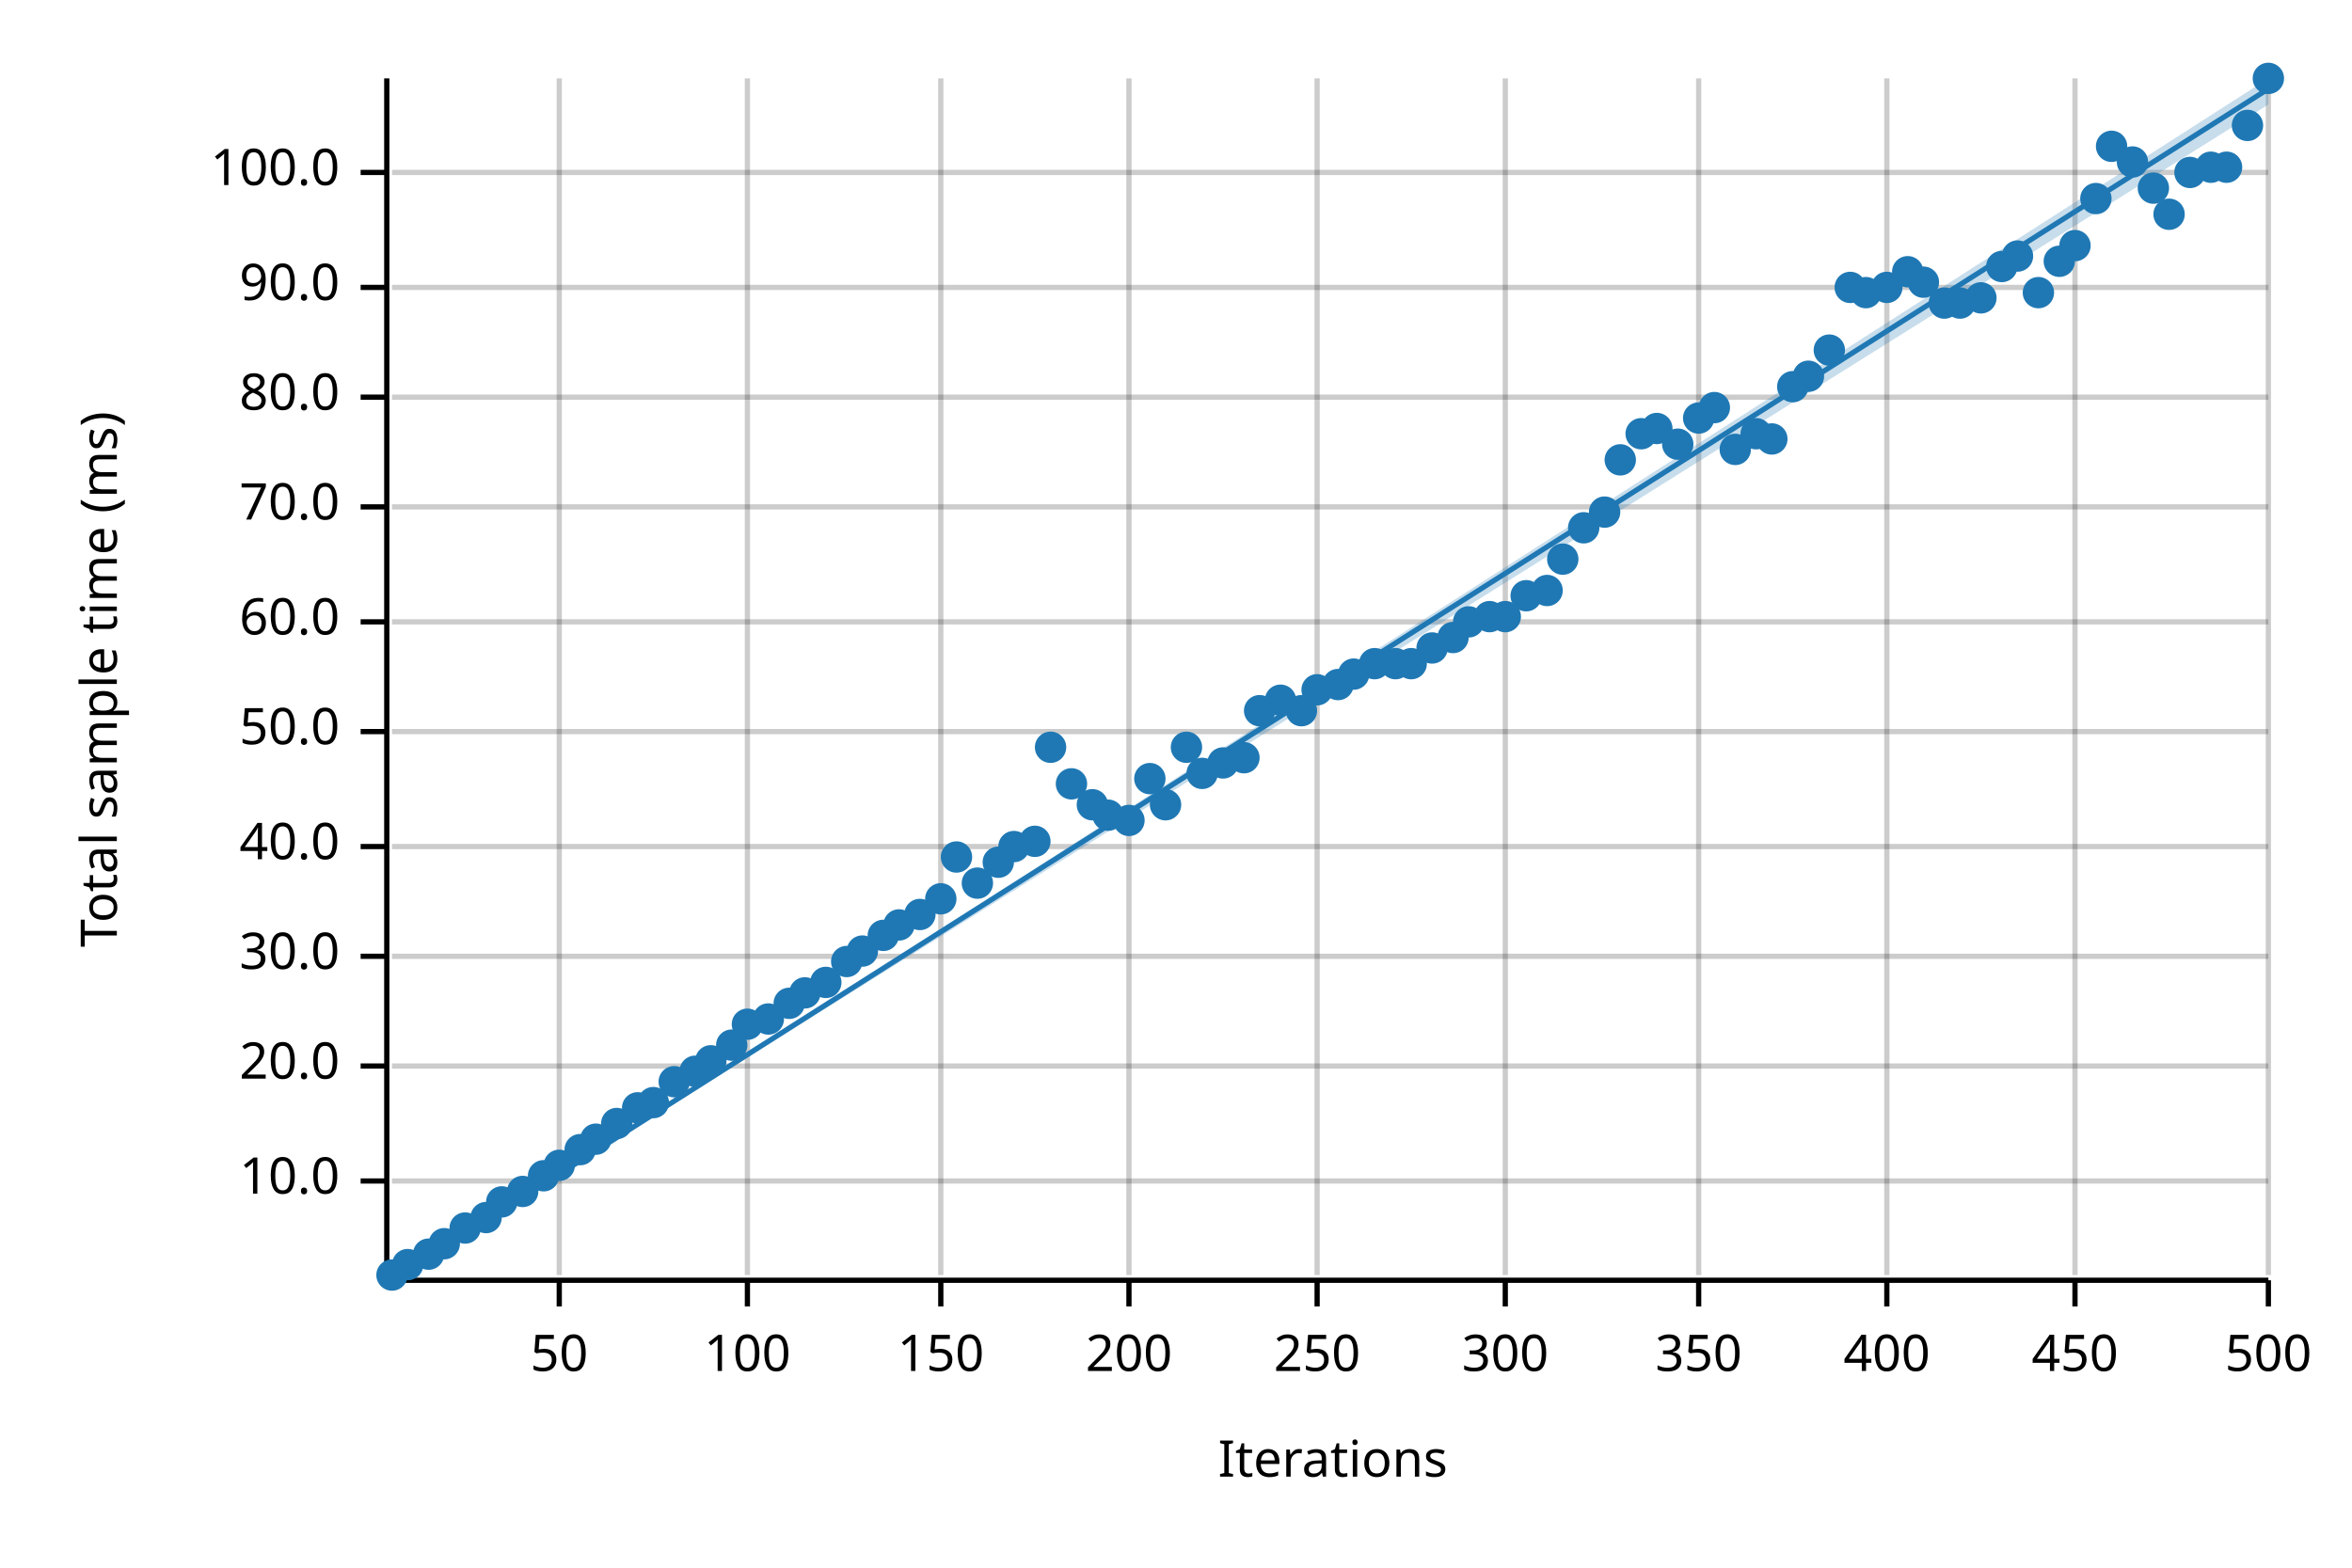
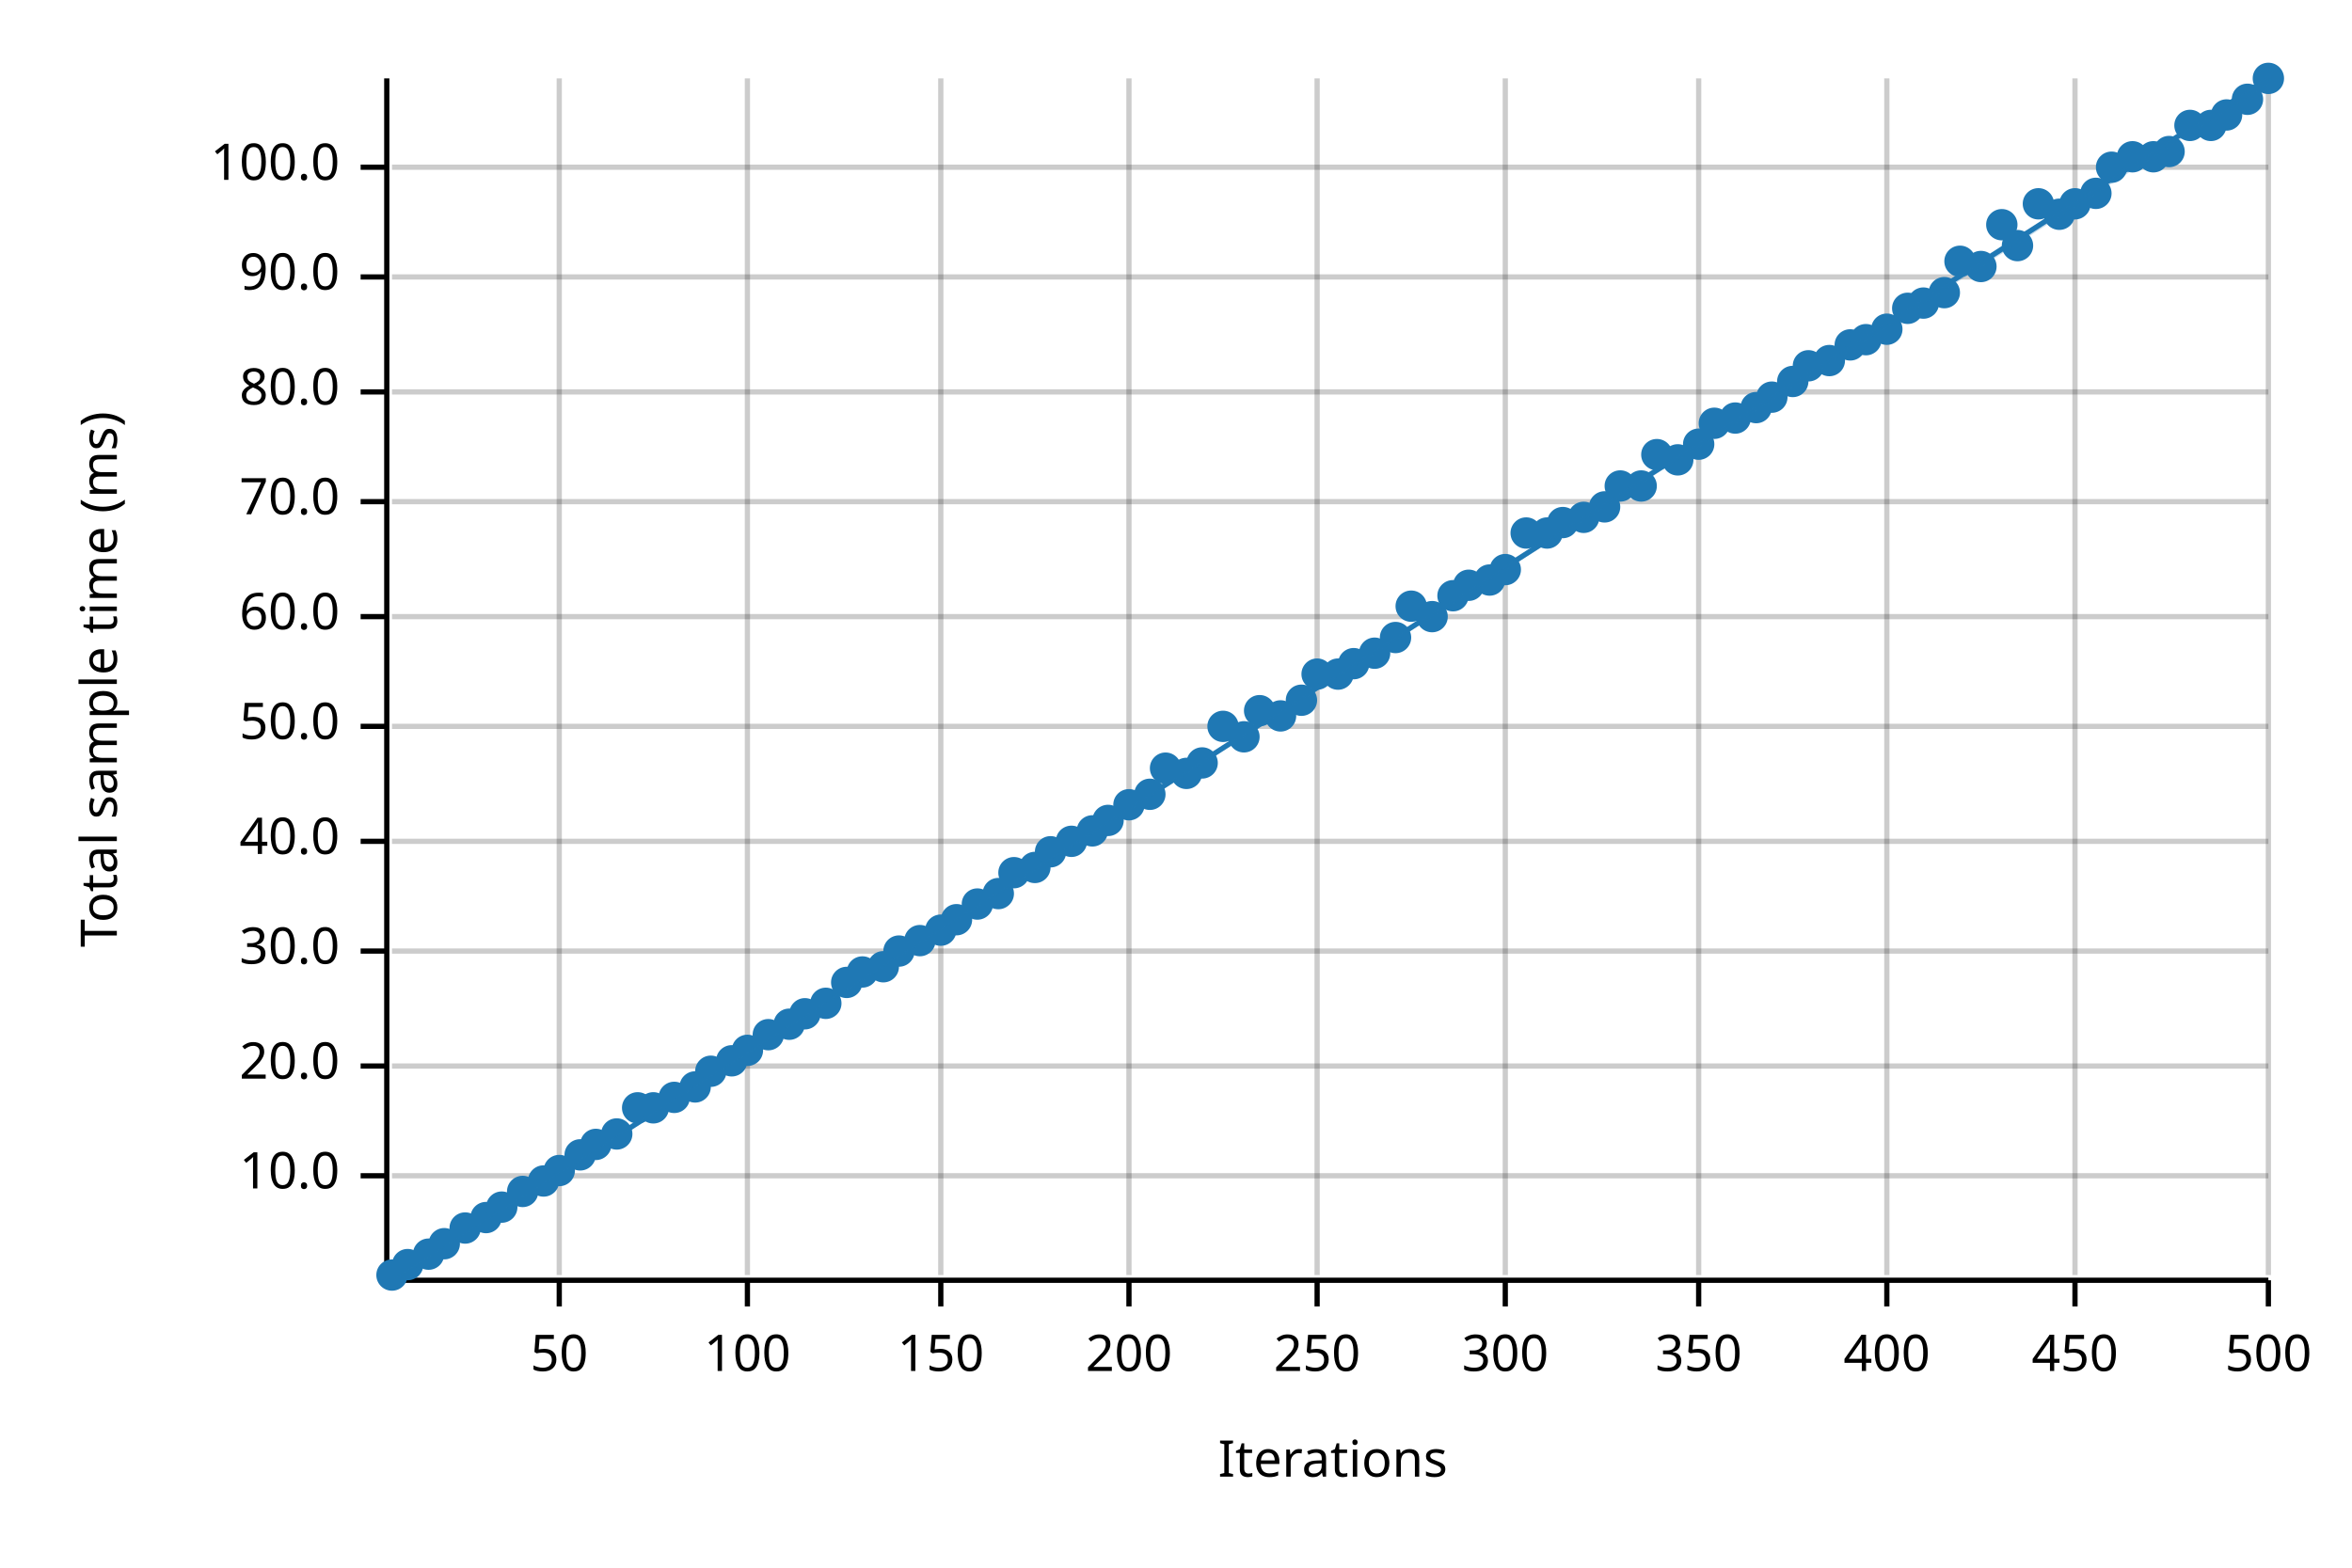
<svg xmlns="http://www.w3.org/2000/svg" width="450" height="300" viewBox="0 0 450 300">
  <text x="15" y="130" dy="0.76em" text-anchor="middle" font-family="sans-serif" font-size="9.677" opacity="1" fill="#000000" transform="rotate(270, 15, 130)">
Total sample time (ms)
</text>
  <text x="255" y="285" dy="-0.5ex" text-anchor="middle" font-family="sans-serif" font-size="9.677" opacity="1" fill="#000000">
Iterations
</text>
  <line opacity="0.2" stroke="#000000" stroke-width="1" x1="107" y1="244" x2="107" y2="15" />
  <line opacity="0.2" stroke="#000000" stroke-width="1" x1="143" y1="244" x2="143" y2="15" />
  <line opacity="0.2" stroke="#000000" stroke-width="1" x1="180" y1="244" x2="180" y2="15" />
  <line opacity="0.2" stroke="#000000" stroke-width="1" x1="216" y1="244" x2="216" y2="15" />
  <line opacity="0.2" stroke="#000000" stroke-width="1" x1="252" y1="244" x2="252" y2="15" />
  <line opacity="0.2" stroke="#000000" stroke-width="1" x1="288" y1="244" x2="288" y2="15" />
  <line opacity="0.2" stroke="#000000" stroke-width="1" x1="325" y1="244" x2="325" y2="15" />
  <line opacity="0.2" stroke="#000000" stroke-width="1" x1="361" y1="244" x2="361" y2="15" />
  <line opacity="0.2" stroke="#000000" stroke-width="1" x1="397" y1="244" x2="397" y2="15" />
  <line opacity="0.2" stroke="#000000" stroke-width="1" x1="434" y1="244" x2="434" y2="15" />
-   <line opacity="0.2" stroke="#000000" stroke-width="1" x1="75" y1="226" x2="434" y2="226" />
+   <line opacity="0.2" stroke="#000000" stroke-width="1" x1="75" y1="225" x2="434" y2="225" />
  <line opacity="0.2" stroke="#000000" stroke-width="1" x1="75" y1="204" x2="434" y2="204" />
-   <line opacity="0.2" stroke="#000000" stroke-width="1" x1="75" y1="183" x2="434" y2="183" />
-   <line opacity="0.2" stroke="#000000" stroke-width="1" x1="75" y1="162" x2="434" y2="162" />
-   <line opacity="0.2" stroke="#000000" stroke-width="1" x1="75" y1="140" x2="434" y2="140" />
-   <line opacity="0.2" stroke="#000000" stroke-width="1" x1="75" y1="119" x2="434" y2="119" />
-   <line opacity="0.2" stroke="#000000" stroke-width="1" x1="75" y1="97" x2="434" y2="97" />
-   <line opacity="0.2" stroke="#000000" stroke-width="1" x1="75" y1="76" x2="434" y2="76" />
-   <line opacity="0.2" stroke="#000000" stroke-width="1" x1="75" y1="55" x2="434" y2="55" />
-   <line opacity="0.2" stroke="#000000" stroke-width="1" x1="75" y1="33" x2="434" y2="33" />
+   <line opacity="0.2" stroke="#000000" stroke-width="1" x1="75" y1="182" x2="434" y2="182" />
+   <line opacity="0.2" stroke="#000000" stroke-width="1" x1="75" y1="161" x2="434" y2="161" />
+   <line opacity="0.2" stroke="#000000" stroke-width="1" x1="75" y1="139" x2="434" y2="139" />
+   <line opacity="0.2" stroke="#000000" stroke-width="1" x1="75" y1="118" x2="434" y2="118" />
+   <line opacity="0.2" stroke="#000000" stroke-width="1" x1="75" y1="96" x2="434" y2="96" />
+   <line opacity="0.2" stroke="#000000" stroke-width="1" x1="75" y1="75" x2="434" y2="75" />
+   <line opacity="0.2" stroke="#000000" stroke-width="1" x1="75" y1="53" x2="434" y2="53" />
+   <line opacity="0.2" stroke="#000000" stroke-width="1" x1="75" y1="32" x2="434" y2="32" />
  <polyline fill="none" opacity="1" stroke="#000000" stroke-width="1" points="74,15 74,244 " />
-   <text x="65" y="226" dy="0.5ex" text-anchor="end" font-family="sans-serif" font-size="9.677" opacity="1" fill="#000000">
+   <text x="65" y="225" dy="0.5ex" text-anchor="end" font-family="sans-serif" font-size="9.677" opacity="1" fill="#000000">
10.0
</text>
-   <polyline fill="none" opacity="1" stroke="#000000" stroke-width="1" points="69,226 74,226 " />
+   <polyline fill="none" opacity="1" stroke="#000000" stroke-width="1" points="69,225 74,225 " />
  <text x="65" y="204" dy="0.5ex" text-anchor="end" font-family="sans-serif" font-size="9.677" opacity="1" fill="#000000">
20.0
</text>
  <polyline fill="none" opacity="1" stroke="#000000" stroke-width="1" points="69,204 74,204 " />
-   <text x="65" y="183" dy="0.5ex" text-anchor="end" font-family="sans-serif" font-size="9.677" opacity="1" fill="#000000">
+   <text x="65" y="182" dy="0.5ex" text-anchor="end" font-family="sans-serif" font-size="9.677" opacity="1" fill="#000000">
30.0
</text>
-   <polyline fill="none" opacity="1" stroke="#000000" stroke-width="1" points="69,183 74,183 " />
-   <text x="65" y="162" dy="0.5ex" text-anchor="end" font-family="sans-serif" font-size="9.677" opacity="1" fill="#000000">
+   <polyline fill="none" opacity="1" stroke="#000000" stroke-width="1" points="69,182 74,182 " />
+   <text x="65" y="161" dy="0.5ex" text-anchor="end" font-family="sans-serif" font-size="9.677" opacity="1" fill="#000000">
40.0
</text>
-   <polyline fill="none" opacity="1" stroke="#000000" stroke-width="1" points="69,162 74,162 " />
-   <text x="65" y="140" dy="0.5ex" text-anchor="end" font-family="sans-serif" font-size="9.677" opacity="1" fill="#000000">
+   <polyline fill="none" opacity="1" stroke="#000000" stroke-width="1" points="69,161 74,161 " />
+   <text x="65" y="139" dy="0.5ex" text-anchor="end" font-family="sans-serif" font-size="9.677" opacity="1" fill="#000000">
50.0
</text>
-   <polyline fill="none" opacity="1" stroke="#000000" stroke-width="1" points="69,140 74,140 " />
-   <text x="65" y="119" dy="0.5ex" text-anchor="end" font-family="sans-serif" font-size="9.677" opacity="1" fill="#000000">
+   <polyline fill="none" opacity="1" stroke="#000000" stroke-width="1" points="69,139 74,139 " />
+   <text x="65" y="118" dy="0.5ex" text-anchor="end" font-family="sans-serif" font-size="9.677" opacity="1" fill="#000000">
60.0
</text>
-   <polyline fill="none" opacity="1" stroke="#000000" stroke-width="1" points="69,119 74,119 " />
-   <text x="65" y="97" dy="0.5ex" text-anchor="end" font-family="sans-serif" font-size="9.677" opacity="1" fill="#000000">
+   <polyline fill="none" opacity="1" stroke="#000000" stroke-width="1" points="69,118 74,118 " />
+   <text x="65" y="96" dy="0.5ex" text-anchor="end" font-family="sans-serif" font-size="9.677" opacity="1" fill="#000000">
70.0
</text>
-   <polyline fill="none" opacity="1" stroke="#000000" stroke-width="1" points="69,97 74,97 " />
-   <text x="65" y="76" dy="0.5ex" text-anchor="end" font-family="sans-serif" font-size="9.677" opacity="1" fill="#000000">
+   <polyline fill="none" opacity="1" stroke="#000000" stroke-width="1" points="69,96 74,96 " />
+   <text x="65" y="75" dy="0.5ex" text-anchor="end" font-family="sans-serif" font-size="9.677" opacity="1" fill="#000000">
80.0
</text>
-   <polyline fill="none" opacity="1" stroke="#000000" stroke-width="1" points="69,76 74,76 " />
-   <text x="65" y="55" dy="0.5ex" text-anchor="end" font-family="sans-serif" font-size="9.677" opacity="1" fill="#000000">
+   <polyline fill="none" opacity="1" stroke="#000000" stroke-width="1" points="69,75 74,75 " />
+   <text x="65" y="53" dy="0.5ex" text-anchor="end" font-family="sans-serif" font-size="9.677" opacity="1" fill="#000000">
90.0
</text>
-   <polyline fill="none" opacity="1" stroke="#000000" stroke-width="1" points="69,55 74,55 " />
-   <text x="65" y="33" dy="0.5ex" text-anchor="end" font-family="sans-serif" font-size="9.677" opacity="1" fill="#000000">
+   <polyline fill="none" opacity="1" stroke="#000000" stroke-width="1" points="69,53 74,53 " />
+   <text x="65" y="32" dy="0.5ex" text-anchor="end" font-family="sans-serif" font-size="9.677" opacity="1" fill="#000000">
100.0
</text>
-   <polyline fill="none" opacity="1" stroke="#000000" stroke-width="1" points="69,33 74,33 " />
+   <polyline fill="none" opacity="1" stroke="#000000" stroke-width="1" points="69,32 74,32 " />
  <polyline fill="none" opacity="1" stroke="#000000" stroke-width="1" points="75,245 434,245 " />
  <text x="107" y="255" dy="0.76em" text-anchor="middle" font-family="sans-serif" font-size="9.677" opacity="1" fill="#000000">
50
</text>
  <polyline fill="none" opacity="1" stroke="#000000" stroke-width="1" points="107,245 107,250 " />
  <text x="143" y="255" dy="0.76em" text-anchor="middle" font-family="sans-serif" font-size="9.677" opacity="1" fill="#000000">
100
</text>
  <polyline fill="none" opacity="1" stroke="#000000" stroke-width="1" points="143,245 143,250 " />
  <text x="180" y="255" dy="0.76em" text-anchor="middle" font-family="sans-serif" font-size="9.677" opacity="1" fill="#000000">
150
</text>
  <polyline fill="none" opacity="1" stroke="#000000" stroke-width="1" points="180,245 180,250 " />
  <text x="216" y="255" dy="0.76em" text-anchor="middle" font-family="sans-serif" font-size="9.677" opacity="1" fill="#000000">
200
</text>
  <polyline fill="none" opacity="1" stroke="#000000" stroke-width="1" points="216,245 216,250 " />
  <text x="252" y="255" dy="0.76em" text-anchor="middle" font-family="sans-serif" font-size="9.677" opacity="1" fill="#000000">
250
</text>
  <polyline fill="none" opacity="1" stroke="#000000" stroke-width="1" points="252,245 252,250 " />
  <text x="288" y="255" dy="0.76em" text-anchor="middle" font-family="sans-serif" font-size="9.677" opacity="1" fill="#000000">
300
</text>
  <polyline fill="none" opacity="1" stroke="#000000" stroke-width="1" points="288,245 288,250 " />
  <text x="325" y="255" dy="0.76em" text-anchor="middle" font-family="sans-serif" font-size="9.677" opacity="1" fill="#000000">
350
</text>
  <polyline fill="none" opacity="1" stroke="#000000" stroke-width="1" points="325,245 325,250 " />
  <text x="361" y="255" dy="0.76em" text-anchor="middle" font-family="sans-serif" font-size="9.677" opacity="1" fill="#000000">
400
</text>
  <polyline fill="none" opacity="1" stroke="#000000" stroke-width="1" points="361,245 361,250 " />
  <text x="397" y="255" dy="0.76em" text-anchor="middle" font-family="sans-serif" font-size="9.677" opacity="1" fill="#000000">
450
</text>
  <polyline fill="none" opacity="1" stroke="#000000" stroke-width="1" points="397,245 397,250 " />
  <text x="434" y="255" dy="0.76em" text-anchor="middle" font-family="sans-serif" font-size="9.677" opacity="1" fill="#000000">
500
</text>
  <polyline fill="none" opacity="1" stroke="#000000" stroke-width="1" points="434,245 434,250 " />
  <circle cx="75" cy="244" r="3" opacity="1" fill="#1F78B4" stroke="none" stroke-width="1" />
  <circle cx="78" cy="242" r="3" opacity="1" fill="#1F78B4" stroke="none" stroke-width="1" />
  <circle cx="82" cy="240" r="3" opacity="1" fill="#1F78B4" stroke="none" stroke-width="1" />
  <circle cx="85" cy="238" r="3" opacity="1" fill="#1F78B4" stroke="none" stroke-width="1" />
  <circle cx="89" cy="235" r="3" opacity="1" fill="#1F78B4" stroke="none" stroke-width="1" />
  <circle cx="93" cy="233" r="3" opacity="1" fill="#1F78B4" stroke="none" stroke-width="1" />
-   <circle cx="96" cy="230" r="3" opacity="1" fill="#1F78B4" stroke="none" stroke-width="1" />
+   <circle cx="96" cy="231" r="3" opacity="1" fill="#1F78B4" stroke="none" stroke-width="1" />
  <circle cx="100" cy="228" r="3" opacity="1" fill="#1F78B4" stroke="none" stroke-width="1" />
-   <circle cx="104" cy="225" r="3" opacity="1" fill="#1F78B4" stroke="none" stroke-width="1" />
-   <circle cx="107" cy="223" r="3" opacity="1" fill="#1F78B4" stroke="none" stroke-width="1" />
-   <circle cx="111" cy="220" r="3" opacity="1" fill="#1F78B4" stroke="none" stroke-width="1" />
-   <circle cx="114" cy="218" r="3" opacity="1" fill="#1F78B4" stroke="none" stroke-width="1" />
-   <circle cx="118" cy="215" r="3" opacity="1" fill="#1F78B4" stroke="none" stroke-width="1" />
+   <circle cx="104" cy="226" r="3" opacity="1" fill="#1F78B4" stroke="none" stroke-width="1" />
+   <circle cx="107" cy="224" r="3" opacity="1" fill="#1F78B4" stroke="none" stroke-width="1" />
+   <circle cx="111" cy="221" r="3" opacity="1" fill="#1F78B4" stroke="none" stroke-width="1" />
+   <circle cx="114" cy="219" r="3" opacity="1" fill="#1F78B4" stroke="none" stroke-width="1" />
+   <circle cx="118" cy="217" r="3" opacity="1" fill="#1F78B4" stroke="none" stroke-width="1" />
  <circle cx="122" cy="212" r="3" opacity="1" fill="#1F78B4" stroke="none" stroke-width="1" />
-   <circle cx="125" cy="211" r="3" opacity="1" fill="#1F78B4" stroke="none" stroke-width="1" />
-   <circle cx="129" cy="207" r="3" opacity="1" fill="#1F78B4" stroke="none" stroke-width="1" />
-   <circle cx="133" cy="205" r="3" opacity="1" fill="#1F78B4" stroke="none" stroke-width="1" />
-   <circle cx="136" cy="203" r="3" opacity="1" fill="#1F78B4" stroke="none" stroke-width="1" />
-   <circle cx="140" cy="200" r="3" opacity="1" fill="#1F78B4" stroke="none" stroke-width="1" />
-   <circle cx="143" cy="196" r="3" opacity="1" fill="#1F78B4" stroke="none" stroke-width="1" />
-   <circle cx="147" cy="195" r="3" opacity="1" fill="#1F78B4" stroke="none" stroke-width="1" />
-   <circle cx="151" cy="192" r="3" opacity="1" fill="#1F78B4" stroke="none" stroke-width="1" />
-   <circle cx="154" cy="190" r="3" opacity="1" fill="#1F78B4" stroke="none" stroke-width="1" />
-   <circle cx="158" cy="188" r="3" opacity="1" fill="#1F78B4" stroke="none" stroke-width="1" />
-   <circle cx="162" cy="184" r="3" opacity="1" fill="#1F78B4" stroke="none" stroke-width="1" />
-   <circle cx="165" cy="182" r="3" opacity="1" fill="#1F78B4" stroke="none" stroke-width="1" />
-   <circle cx="169" cy="179" r="3" opacity="1" fill="#1F78B4" stroke="none" stroke-width="1" />
-   <circle cx="172" cy="177" r="3" opacity="1" fill="#1F78B4" stroke="none" stroke-width="1" />
-   <circle cx="176" cy="175" r="3" opacity="1" fill="#1F78B4" stroke="none" stroke-width="1" />
-   <circle cx="180" cy="172" r="3" opacity="1" fill="#1F78B4" stroke="none" stroke-width="1" />
-   <circle cx="183" cy="164" r="3" opacity="1" fill="#1F78B4" stroke="none" stroke-width="1" />
-   <circle cx="187" cy="169" r="3" opacity="1" fill="#1F78B4" stroke="none" stroke-width="1" />
-   <circle cx="191" cy="165" r="3" opacity="1" fill="#1F78B4" stroke="none" stroke-width="1" />
-   <circle cx="194" cy="162" r="3" opacity="1" fill="#1F78B4" stroke="none" stroke-width="1" />
-   <circle cx="198" cy="161" r="3" opacity="1" fill="#1F78B4" stroke="none" stroke-width="1" />
-   <circle cx="201" cy="143" r="3" opacity="1" fill="#1F78B4" stroke="none" stroke-width="1" />
-   <circle cx="205" cy="150" r="3" opacity="1" fill="#1F78B4" stroke="none" stroke-width="1" />
-   <circle cx="209" cy="154" r="3" opacity="1" fill="#1F78B4" stroke="none" stroke-width="1" />
-   <circle cx="212" cy="156" r="3" opacity="1" fill="#1F78B4" stroke="none" stroke-width="1" />
-   <circle cx="216" cy="157" r="3" opacity="1" fill="#1F78B4" stroke="none" stroke-width="1" />
-   <circle cx="220" cy="149" r="3" opacity="1" fill="#1F78B4" stroke="none" stroke-width="1" />
-   <circle cx="223" cy="154" r="3" opacity="1" fill="#1F78B4" stroke="none" stroke-width="1" />
-   <circle cx="227" cy="143" r="3" opacity="1" fill="#1F78B4" stroke="none" stroke-width="1" />
-   <circle cx="230" cy="148" r="3" opacity="1" fill="#1F78B4" stroke="none" stroke-width="1" />
-   <circle cx="234" cy="146" r="3" opacity="1" fill="#1F78B4" stroke="none" stroke-width="1" />
-   <circle cx="238" cy="145" r="3" opacity="1" fill="#1F78B4" stroke="none" stroke-width="1" />
+   <circle cx="125" cy="212" r="3" opacity="1" fill="#1F78B4" stroke="none" stroke-width="1" />
+   <circle cx="129" cy="210" r="3" opacity="1" fill="#1F78B4" stroke="none" stroke-width="1" />
+   <circle cx="133" cy="208" r="3" opacity="1" fill="#1F78B4" stroke="none" stroke-width="1" />
+   <circle cx="136" cy="205" r="3" opacity="1" fill="#1F78B4" stroke="none" stroke-width="1" />
+   <circle cx="140" cy="203" r="3" opacity="1" fill="#1F78B4" stroke="none" stroke-width="1" />
+   <circle cx="143" cy="201" r="3" opacity="1" fill="#1F78B4" stroke="none" stroke-width="1" />
+   <circle cx="147" cy="198" r="3" opacity="1" fill="#1F78B4" stroke="none" stroke-width="1" />
+   <circle cx="151" cy="196" r="3" opacity="1" fill="#1F78B4" stroke="none" stroke-width="1" />
+   <circle cx="154" cy="194" r="3" opacity="1" fill="#1F78B4" stroke="none" stroke-width="1" />
+   <circle cx="158" cy="192" r="3" opacity="1" fill="#1F78B4" stroke="none" stroke-width="1" />
+   <circle cx="162" cy="188" r="3" opacity="1" fill="#1F78B4" stroke="none" stroke-width="1" />
+   <circle cx="165" cy="186" r="3" opacity="1" fill="#1F78B4" stroke="none" stroke-width="1" />
+   <circle cx="169" cy="185" r="3" opacity="1" fill="#1F78B4" stroke="none" stroke-width="1" />
+   <circle cx="172" cy="182" r="3" opacity="1" fill="#1F78B4" stroke="none" stroke-width="1" />
+   <circle cx="176" cy="180" r="3" opacity="1" fill="#1F78B4" stroke="none" stroke-width="1" />
+   <circle cx="180" cy="178" r="3" opacity="1" fill="#1F78B4" stroke="none" stroke-width="1" />
+   <circle cx="183" cy="176" r="3" opacity="1" fill="#1F78B4" stroke="none" stroke-width="1" />
+   <circle cx="187" cy="173" r="3" opacity="1" fill="#1F78B4" stroke="none" stroke-width="1" />
+   <circle cx="191" cy="171" r="3" opacity="1" fill="#1F78B4" stroke="none" stroke-width="1" />
+   <circle cx="194" cy="167" r="3" opacity="1" fill="#1F78B4" stroke="none" stroke-width="1" />
+   <circle cx="198" cy="166" r="3" opacity="1" fill="#1F78B4" stroke="none" stroke-width="1" />
+   <circle cx="201" cy="163" r="3" opacity="1" fill="#1F78B4" stroke="none" stroke-width="1" />
+   <circle cx="205" cy="161" r="3" opacity="1" fill="#1F78B4" stroke="none" stroke-width="1" />
+   <circle cx="209" cy="159" r="3" opacity="1" fill="#1F78B4" stroke="none" stroke-width="1" />
+   <circle cx="212" cy="157" r="3" opacity="1" fill="#1F78B4" stroke="none" stroke-width="1" />
+   <circle cx="216" cy="154" r="3" opacity="1" fill="#1F78B4" stroke="none" stroke-width="1" />
+   <circle cx="220" cy="152" r="3" opacity="1" fill="#1F78B4" stroke="none" stroke-width="1" />
+   <circle cx="223" cy="147" r="3" opacity="1" fill="#1F78B4" stroke="none" stroke-width="1" />
+   <circle cx="227" cy="148" r="3" opacity="1" fill="#1F78B4" stroke="none" stroke-width="1" />
+   <circle cx="230" cy="146" r="3" opacity="1" fill="#1F78B4" stroke="none" stroke-width="1" />
+   <circle cx="234" cy="139" r="3" opacity="1" fill="#1F78B4" stroke="none" stroke-width="1" />
+   <circle cx="238" cy="141" r="3" opacity="1" fill="#1F78B4" stroke="none" stroke-width="1" />
  <circle cx="241" cy="136" r="3" opacity="1" fill="#1F78B4" stroke="none" stroke-width="1" />
-   <circle cx="245" cy="134" r="3" opacity="1" fill="#1F78B4" stroke="none" stroke-width="1" />
-   <circle cx="249" cy="136" r="3" opacity="1" fill="#1F78B4" stroke="none" stroke-width="1" />
-   <circle cx="252" cy="132" r="3" opacity="1" fill="#1F78B4" stroke="none" stroke-width="1" />
-   <circle cx="256" cy="131" r="3" opacity="1" fill="#1F78B4" stroke="none" stroke-width="1" />
-   <circle cx="259" cy="129" r="3" opacity="1" fill="#1F78B4" stroke="none" stroke-width="1" />
-   <circle cx="263" cy="127" r="3" opacity="1" fill="#1F78B4" stroke="none" stroke-width="1" />
-   <circle cx="267" cy="127" r="3" opacity="1" fill="#1F78B4" stroke="none" stroke-width="1" />
-   <circle cx="270" cy="127" r="3" opacity="1" fill="#1F78B4" stroke="none" stroke-width="1" />
-   <circle cx="274" cy="124" r="3" opacity="1" fill="#1F78B4" stroke="none" stroke-width="1" />
-   <circle cx="278" cy="122" r="3" opacity="1" fill="#1F78B4" stroke="none" stroke-width="1" />
-   <circle cx="281" cy="119" r="3" opacity="1" fill="#1F78B4" stroke="none" stroke-width="1" />
-   <circle cx="285" cy="118" r="3" opacity="1" fill="#1F78B4" stroke="none" stroke-width="1" />
-   <circle cx="288" cy="118" r="3" opacity="1" fill="#1F78B4" stroke="none" stroke-width="1" />
-   <circle cx="292" cy="114" r="3" opacity="1" fill="#1F78B4" stroke="none" stroke-width="1" />
-   <circle cx="296" cy="113" r="3" opacity="1" fill="#1F78B4" stroke="none" stroke-width="1" />
-   <circle cx="299" cy="107" r="3" opacity="1" fill="#1F78B4" stroke="none" stroke-width="1" />
-   <circle cx="303" cy="101" r="3" opacity="1" fill="#1F78B4" stroke="none" stroke-width="1" />
-   <circle cx="307" cy="98" r="3" opacity="1" fill="#1F78B4" stroke="none" stroke-width="1" />
-   <circle cx="310" cy="88" r="3" opacity="1" fill="#1F78B4" stroke="none" stroke-width="1" />
-   <circle cx="314" cy="83" r="3" opacity="1" fill="#1F78B4" stroke="none" stroke-width="1" />
-   <circle cx="317" cy="82" r="3" opacity="1" fill="#1F78B4" stroke="none" stroke-width="1" />
-   <circle cx="321" cy="85" r="3" opacity="1" fill="#1F78B4" stroke="none" stroke-width="1" />
-   <circle cx="325" cy="80" r="3" opacity="1" fill="#1F78B4" stroke="none" stroke-width="1" />
-   <circle cx="328" cy="78" r="3" opacity="1" fill="#1F78B4" stroke="none" stroke-width="1" />
-   <circle cx="332" cy="86" r="3" opacity="1" fill="#1F78B4" stroke="none" stroke-width="1" />
-   <circle cx="336" cy="83" r="3" opacity="1" fill="#1F78B4" stroke="none" stroke-width="1" />
-   <circle cx="339" cy="84" r="3" opacity="1" fill="#1F78B4" stroke="none" stroke-width="1" />
-   <circle cx="343" cy="74" r="3" opacity="1" fill="#1F78B4" stroke="none" stroke-width="1" />
-   <circle cx="346" cy="72" r="3" opacity="1" fill="#1F78B4" stroke="none" stroke-width="1" />
-   <circle cx="350" cy="67" r="3" opacity="1" fill="#1F78B4" stroke="none" stroke-width="1" />
-   <circle cx="354" cy="55" r="3" opacity="1" fill="#1F78B4" stroke="none" stroke-width="1" />
-   <circle cx="357" cy="56" r="3" opacity="1" fill="#1F78B4" stroke="none" stroke-width="1" />
-   <circle cx="361" cy="55" r="3" opacity="1" fill="#1F78B4" stroke="none" stroke-width="1" />
-   <circle cx="365" cy="52" r="3" opacity="1" fill="#1F78B4" stroke="none" stroke-width="1" />
-   <circle cx="368" cy="54" r="3" opacity="1" fill="#1F78B4" stroke="none" stroke-width="1" />
-   <circle cx="372" cy="58" r="3" opacity="1" fill="#1F78B4" stroke="none" stroke-width="1" />
-   <circle cx="375" cy="58" r="3" opacity="1" fill="#1F78B4" stroke="none" stroke-width="1" />
-   <circle cx="379" cy="57" r="3" opacity="1" fill="#1F78B4" stroke="none" stroke-width="1" />
-   <circle cx="383" cy="51" r="3" opacity="1" fill="#1F78B4" stroke="none" stroke-width="1" />
-   <circle cx="386" cy="49" r="3" opacity="1" fill="#1F78B4" stroke="none" stroke-width="1" />
-   <circle cx="390" cy="56" r="3" opacity="1" fill="#1F78B4" stroke="none" stroke-width="1" />
-   <circle cx="394" cy="50" r="3" opacity="1" fill="#1F78B4" stroke="none" stroke-width="1" />
-   <circle cx="397" cy="47" r="3" opacity="1" fill="#1F78B4" stroke="none" stroke-width="1" />
-   <circle cx="401" cy="38" r="3" opacity="1" fill="#1F78B4" stroke="none" stroke-width="1" />
-   <circle cx="404" cy="28" r="3" opacity="1" fill="#1F78B4" stroke="none" stroke-width="1" />
-   <circle cx="408" cy="31" r="3" opacity="1" fill="#1F78B4" stroke="none" stroke-width="1" />
-   <circle cx="412" cy="36" r="3" opacity="1" fill="#1F78B4" stroke="none" stroke-width="1" />
-   <circle cx="415" cy="41" r="3" opacity="1" fill="#1F78B4" stroke="none" stroke-width="1" />
-   <circle cx="419" cy="33" r="3" opacity="1" fill="#1F78B4" stroke="none" stroke-width="1" />
-   <circle cx="423" cy="32" r="3" opacity="1" fill="#1F78B4" stroke="none" stroke-width="1" />
-   <circle cx="426" cy="32" r="3" opacity="1" fill="#1F78B4" stroke="none" stroke-width="1" />
-   <circle cx="430" cy="24" r="3" opacity="1" fill="#1F78B4" stroke="none" stroke-width="1" />
+   <circle cx="245" cy="137" r="3" opacity="1" fill="#1F78B4" stroke="none" stroke-width="1" />
+   <circle cx="249" cy="134" r="3" opacity="1" fill="#1F78B4" stroke="none" stroke-width="1" />
+   <circle cx="252" cy="129" r="3" opacity="1" fill="#1F78B4" stroke="none" stroke-width="1" />
+   <circle cx="256" cy="129" r="3" opacity="1" fill="#1F78B4" stroke="none" stroke-width="1" />
+   <circle cx="259" cy="127" r="3" opacity="1" fill="#1F78B4" stroke="none" stroke-width="1" />
+   <circle cx="263" cy="125" r="3" opacity="1" fill="#1F78B4" stroke="none" stroke-width="1" />
+   <circle cx="267" cy="122" r="3" opacity="1" fill="#1F78B4" stroke="none" stroke-width="1" />
+   <circle cx="270" cy="116" r="3" opacity="1" fill="#1F78B4" stroke="none" stroke-width="1" />
+   <circle cx="274" cy="118" r="3" opacity="1" fill="#1F78B4" stroke="none" stroke-width="1" />
+   <circle cx="278" cy="114" r="3" opacity="1" fill="#1F78B4" stroke="none" stroke-width="1" />
+   <circle cx="281" cy="112" r="3" opacity="1" fill="#1F78B4" stroke="none" stroke-width="1" />
+   <circle cx="285" cy="111" r="3" opacity="1" fill="#1F78B4" stroke="none" stroke-width="1" />
+   <circle cx="288" cy="109" r="3" opacity="1" fill="#1F78B4" stroke="none" stroke-width="1" />
+   <circle cx="292" cy="102" r="3" opacity="1" fill="#1F78B4" stroke="none" stroke-width="1" />
+   <circle cx="296" cy="102" r="3" opacity="1" fill="#1F78B4" stroke="none" stroke-width="1" />
+   <circle cx="299" cy="100" r="3" opacity="1" fill="#1F78B4" stroke="none" stroke-width="1" />
+   <circle cx="303" cy="99" r="3" opacity="1" fill="#1F78B4" stroke="none" stroke-width="1" />
+   <circle cx="307" cy="97" r="3" opacity="1" fill="#1F78B4" stroke="none" stroke-width="1" />
+   <circle cx="310" cy="93" r="3" opacity="1" fill="#1F78B4" stroke="none" stroke-width="1" />
+   <circle cx="314" cy="93" r="3" opacity="1" fill="#1F78B4" stroke="none" stroke-width="1" />
+   <circle cx="317" cy="87" r="3" opacity="1" fill="#1F78B4" stroke="none" stroke-width="1" />
+   <circle cx="321" cy="88" r="3" opacity="1" fill="#1F78B4" stroke="none" stroke-width="1" />
+   <circle cx="325" cy="85" r="3" opacity="1" fill="#1F78B4" stroke="none" stroke-width="1" />
+   <circle cx="328" cy="81" r="3" opacity="1" fill="#1F78B4" stroke="none" stroke-width="1" />
+   <circle cx="332" cy="80" r="3" opacity="1" fill="#1F78B4" stroke="none" stroke-width="1" />
+   <circle cx="336" cy="78" r="3" opacity="1" fill="#1F78B4" stroke="none" stroke-width="1" />
+   <circle cx="339" cy="76" r="3" opacity="1" fill="#1F78B4" stroke="none" stroke-width="1" />
+   <circle cx="343" cy="73" r="3" opacity="1" fill="#1F78B4" stroke="none" stroke-width="1" />
+   <circle cx="346" cy="70" r="3" opacity="1" fill="#1F78B4" stroke="none" stroke-width="1" />
+   <circle cx="350" cy="69" r="3" opacity="1" fill="#1F78B4" stroke="none" stroke-width="1" />
+   <circle cx="354" cy="66" r="3" opacity="1" fill="#1F78B4" stroke="none" stroke-width="1" />
+   <circle cx="357" cy="65" r="3" opacity="1" fill="#1F78B4" stroke="none" stroke-width="1" />
+   <circle cx="361" cy="63" r="3" opacity="1" fill="#1F78B4" stroke="none" stroke-width="1" />
+   <circle cx="365" cy="59" r="3" opacity="1" fill="#1F78B4" stroke="none" stroke-width="1" />
+   <circle cx="368" cy="58" r="3" opacity="1" fill="#1F78B4" stroke="none" stroke-width="1" />
+   <circle cx="372" cy="56" r="3" opacity="1" fill="#1F78B4" stroke="none" stroke-width="1" />
+   <circle cx="375" cy="50" r="3" opacity="1" fill="#1F78B4" stroke="none" stroke-width="1" />
+   <circle cx="379" cy="51" r="3" opacity="1" fill="#1F78B4" stroke="none" stroke-width="1" />
+   <circle cx="383" cy="43" r="3" opacity="1" fill="#1F78B4" stroke="none" stroke-width="1" />
+   <circle cx="386" cy="47" r="3" opacity="1" fill="#1F78B4" stroke="none" stroke-width="1" />
+   <circle cx="390" cy="39" r="3" opacity="1" fill="#1F78B4" stroke="none" stroke-width="1" />
+   <circle cx="394" cy="41" r="3" opacity="1" fill="#1F78B4" stroke="none" stroke-width="1" />
+   <circle cx="397" cy="39" r="3" opacity="1" fill="#1F78B4" stroke="none" stroke-width="1" />
+   <circle cx="401" cy="37" r="3" opacity="1" fill="#1F78B4" stroke="none" stroke-width="1" />
+   <circle cx="404" cy="32" r="3" opacity="1" fill="#1F78B4" stroke="none" stroke-width="1" />
+   <circle cx="408" cy="30" r="3" opacity="1" fill="#1F78B4" stroke="none" stroke-width="1" />
+   <circle cx="412" cy="30" r="3" opacity="1" fill="#1F78B4" stroke="none" stroke-width="1" />
+   <circle cx="415" cy="29" r="3" opacity="1" fill="#1F78B4" stroke="none" stroke-width="1" />
+   <circle cx="419" cy="24" r="3" opacity="1" fill="#1F78B4" stroke="none" stroke-width="1" />
+   <circle cx="423" cy="24" r="3" opacity="1" fill="#1F78B4" stroke="none" stroke-width="1" />
+   <circle cx="426" cy="22" r="3" opacity="1" fill="#1F78B4" stroke="none" stroke-width="1" />
+   <circle cx="430" cy="19" r="3" opacity="1" fill="#1F78B4" stroke="none" stroke-width="1" />
  <circle cx="434" cy="15" r="3" opacity="1" fill="#1F78B4" stroke="none" stroke-width="1" />
-   <polyline fill="none" opacity="1" stroke="#1F78B4" stroke-width="1" points="75,245 434,17 " />
-   <polygon opacity="0.25" fill="#1F78B4" points="75,245 434,20 434,15 " />
+   <polyline fill="none" opacity="1" stroke="#1F78B4" stroke-width="1" points="75,245 434,15 " />
+   <polygon opacity="0.25" fill="#1F78B4" points="75,245 434,16 434,15 " />
</svg>
